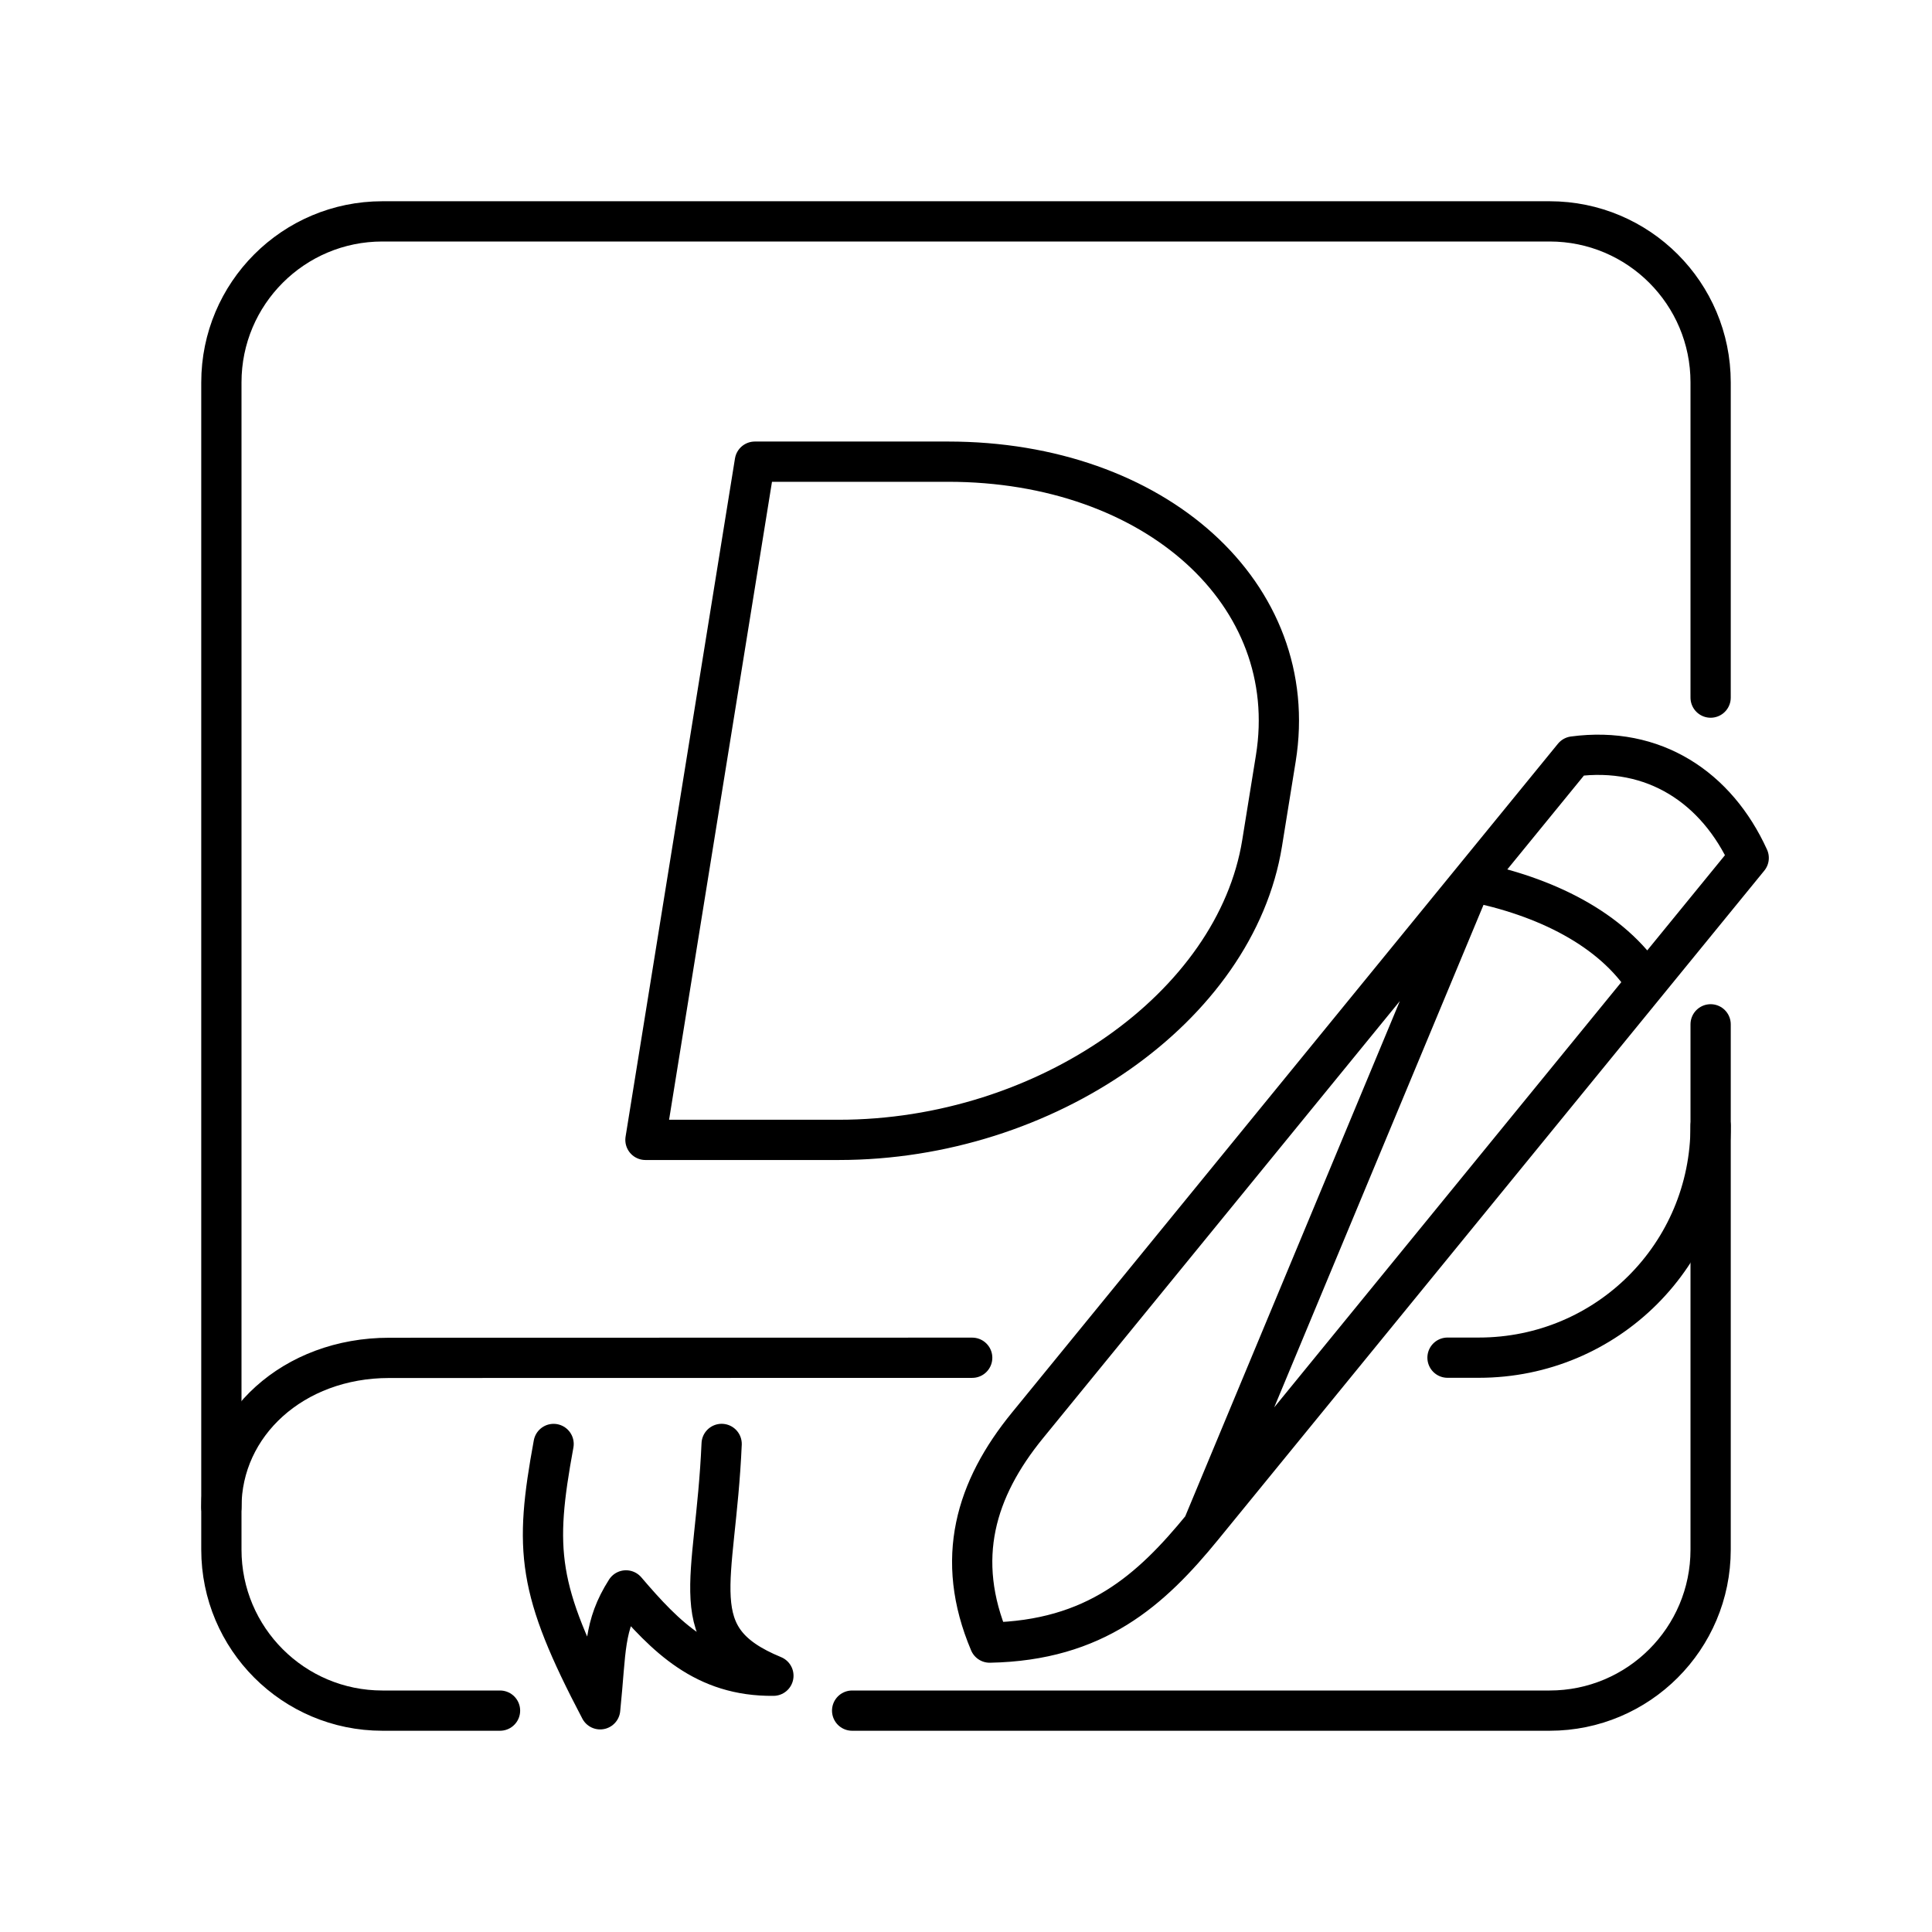
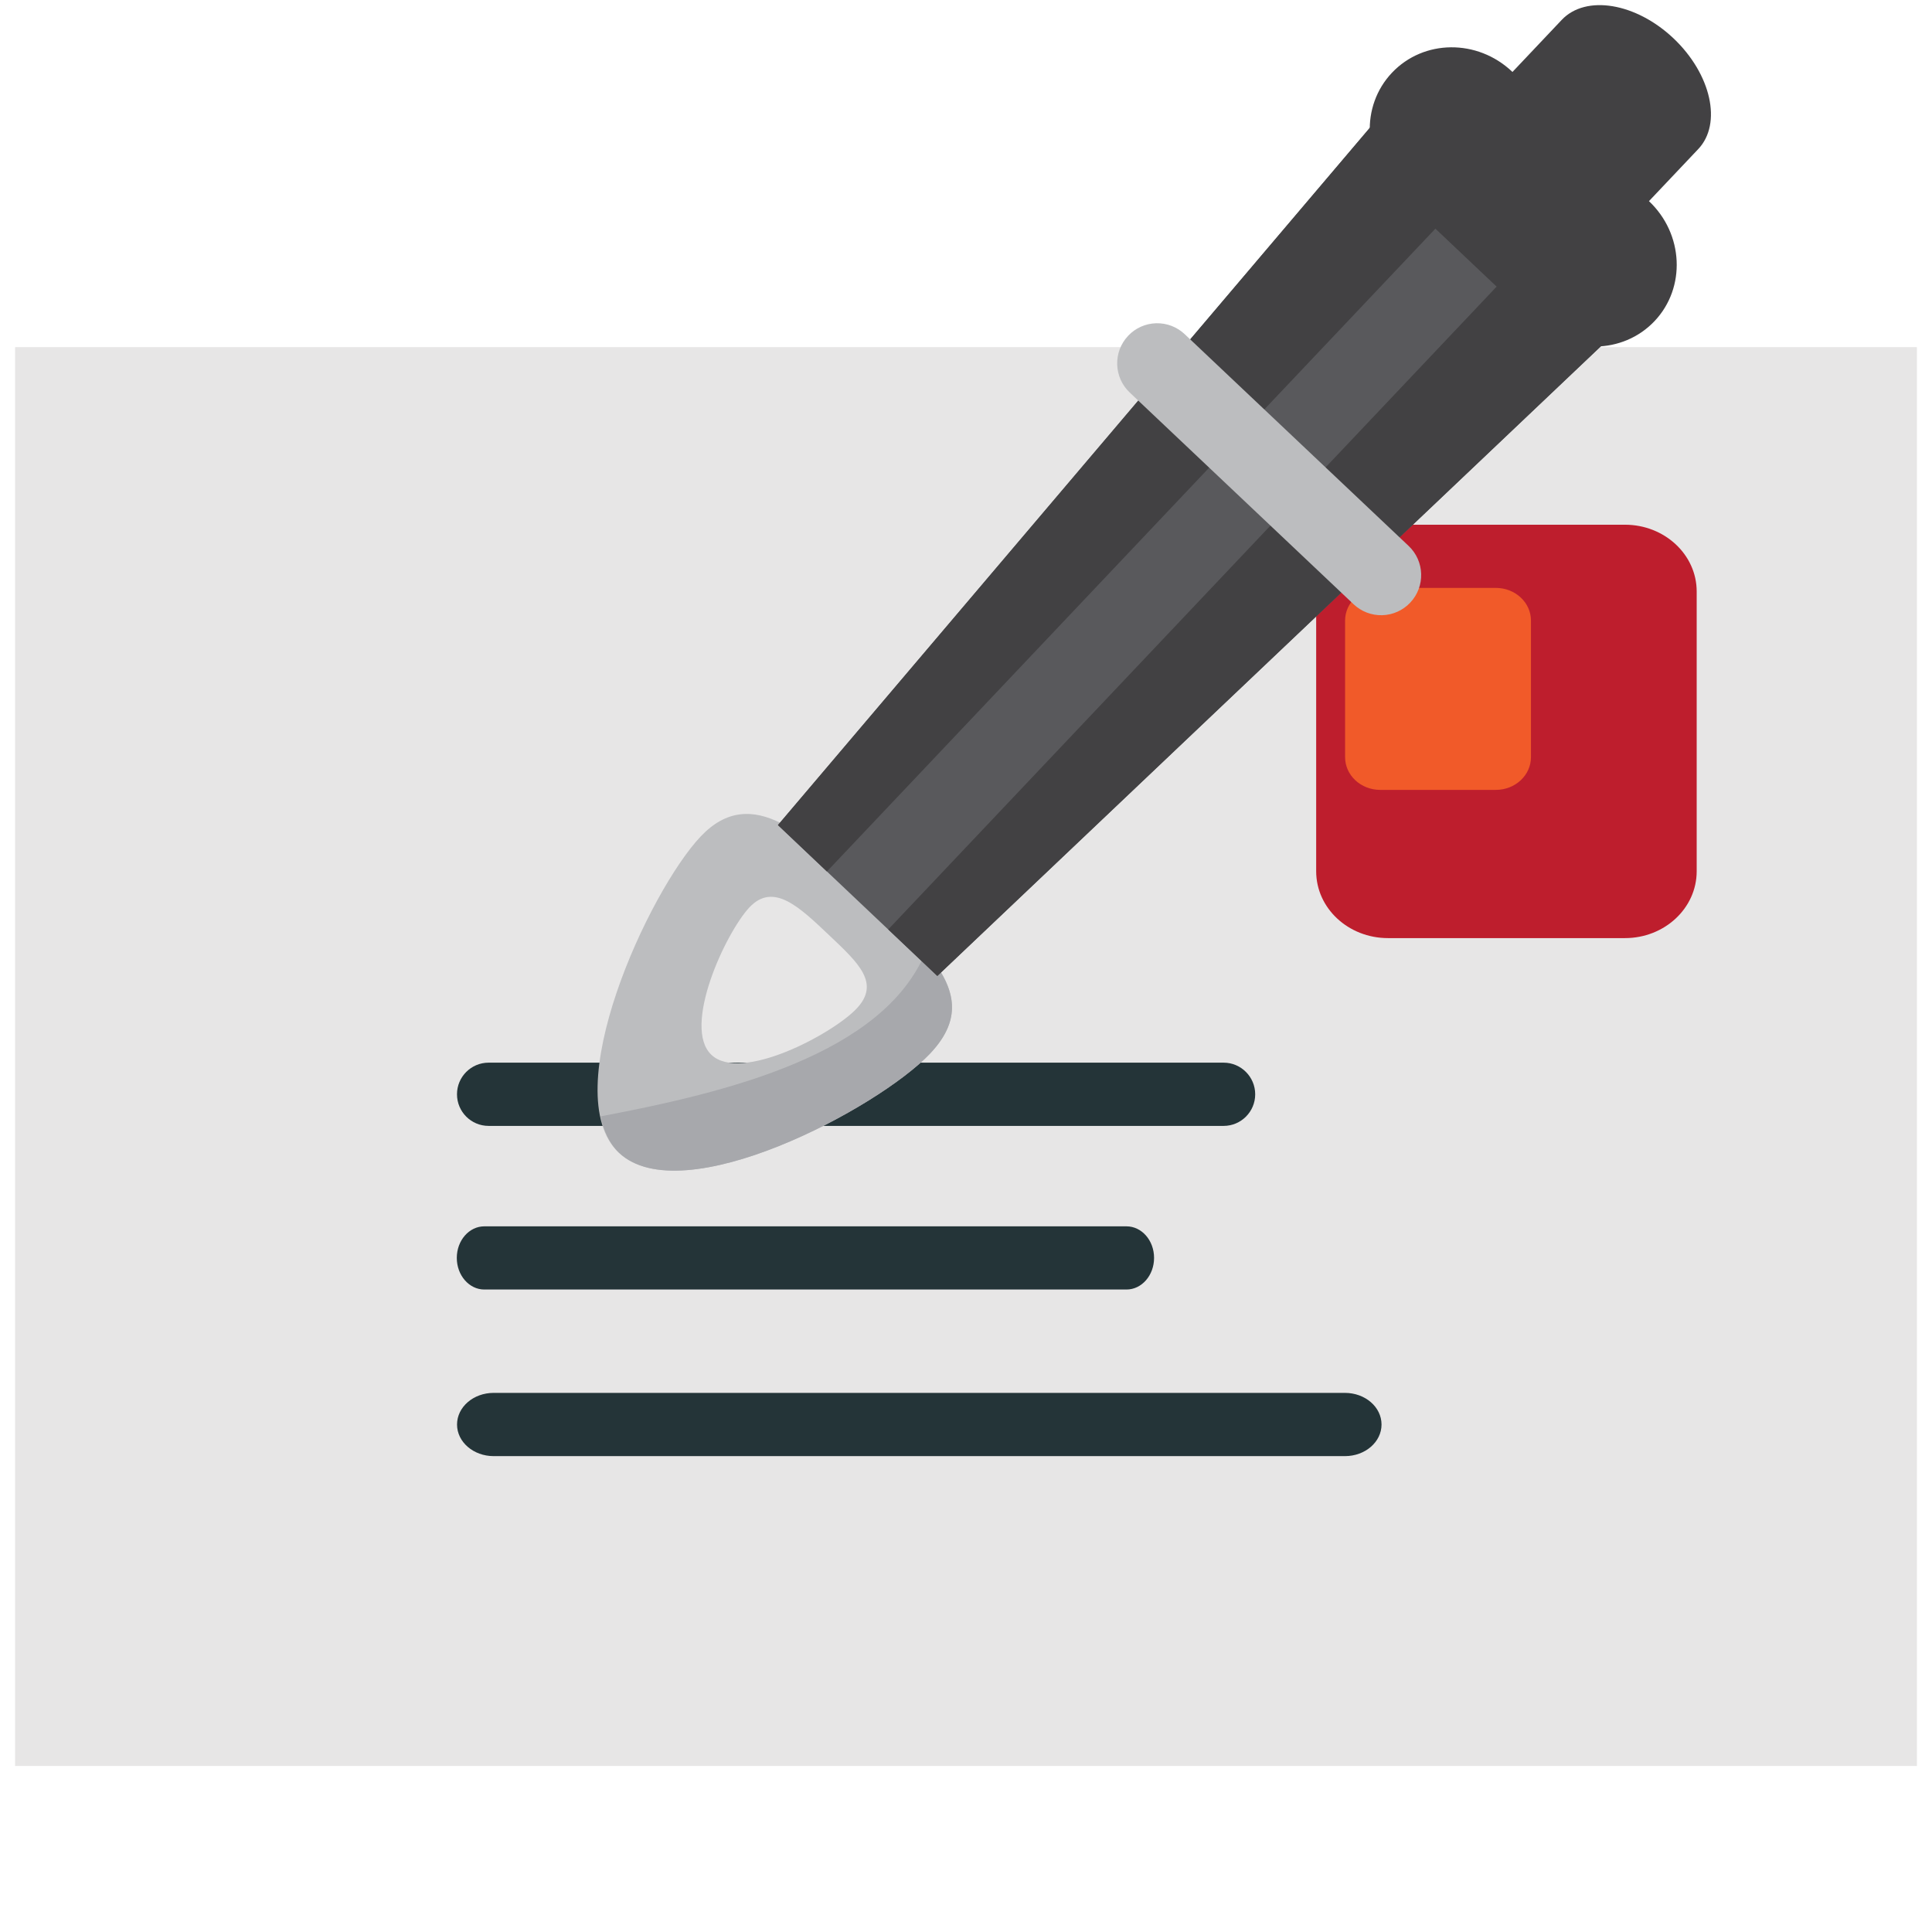
- <svg xmlns="http://www.w3.org/2000/svg" width="48" height="48" viewBox="0 0 48 48">
-   <path fill="none" stroke="currentColor" stroke-linecap="round" stroke-linejoin="round" d="M25.527 35.414c-1.285 1.574-1.821 3.314-.939 5.396c2.624-.05 4.006-1.301 5.291-2.875l6.678-16.033zm15.382-10.991l2.537-3.108c-.796-1.75-2.354-2.788-4.352-2.521l-2.537 3.108c1.81.362 3.486 1.164 4.352 2.521l-11.03 13.512m-16.125-2.06c-.485 2.641-.41 3.608 1.157 6.592c.153-1.494.077-2.063.642-2.954c.993 1.162 1.95 2.138 3.662 2.12c-2.292-.943-1.438-2.263-1.286-5.759m-1.893-7.554l2.718-16.85h4.8c5.154 0 8.8 3.301 8.143 7.372l-.34 2.106C30.7 25.02 25.99 28.32 20.836 28.32zm8.118 5.413l-14.485.003c-2.386 0-4.169 1.65-4.169 3.712m37-9.477c0 3.192-2.57 5.76-5.76 5.76h-.777" stroke-width="1" />
-   <path fill="none" stroke="currentColor" stroke-linecap="round" stroke-linejoin="round" d="M42.5 25.449V38.5a4 4 0 0 1-4 4H21.171m-8.748 0H9.5a4 4 0 0 1-4-4v-29a4 4 0 0 1 4-4h29a4 4 0 0 1 4 4v7.832" stroke-width="1" />
+ <svg xmlns="http://www.w3.org/2000/svg" width="64" height="64" viewBox="0 0 64 64">
+   <path fill="#e7e6e6" d="M.5 11.5h63v47H.5z" />
+   <path fill="#be1e2d" d="M53.829 17.382c1.312 0 2.376.991 2.376 2.212v9.268c0 1.222-1.063 2.214-2.376 2.214H45.98c-1.317 0-2.38-.992-2.38-2.214v-9.268c0-1.221 1.062-2.212 2.38-2.212z" />
+   <path fill="#f15a29" d="M49.551 19.475c.645 0 1.164.486 1.164 1.081v4.527c0 .597-.52 1.083-1.164 1.083h-3.83c-.644 0-1.163-.486-1.163-1.083v-4.527c0-.595.52-1.081 1.163-1.081z" />
+   <path fill="#243438" d="M41.58 36.25c0 .579-.47 1.047-1.046 1.047H16.186a1.047 1.047 0 1 1 0-2.095h24.348c.576 0 1.046.47 1.046 1.048m-3.35 5.42c0 .578-.409 1.047-.914 1.047H16.044c-.503 0-.912-.469-.912-1.047c0-.58.409-1.046.912-1.046h21.272c.505 0 .914.466.914 1.046m7.535 5.52c0 .577-.541 1.046-1.212 1.046h-28.2c-.67 0-1.213-.469-1.213-1.046c0-.581.543-1.049 1.213-1.049h28.2c.671.001 1.212.468 1.212 1.049" />
+   <path fill="#bcbdbf" d="M23.21 27.71c-1.714 1.812-4.808 8.489-2.712 10.474c2.101 1.984 8.598-1.472 10.312-3.285c1.709-1.807.14-3.229-1.958-5.212c-2.102-1.99-3.931-3.785-5.642-1.977m1.619 2.344c.798-.839 1.655-.003 2.635.924c.977.924 1.706 1.592.912 2.433c-.798.844-3.831 2.46-4.81 1.531c-.977-.922.467-4.04 1.263-4.888" />
+   <path fill="#a7a8ac" d="M30.668 31.523c.957 1.143 1.282 2.174.146 3.375c-1.714 1.813-8.212 5.27-10.312 3.285c-.316-.302-.502-.718-.604-1.202c4.213-.8 9.358-2.047 10.77-5.458" />
+   <path fill="#59595c" d="m25.77 27.332l5.28 4.998l22.598-21.444l-7.721-7.302z" />
+   <g fill="#424143">
+     <path d="m29.424 30.789l1.626 1.541l22.598-21.444l-2.843-2.688zm-2.032-1.919l-1.622-1.538L45.93 3.584l2.848 2.693z" />
+     <path d="M46.11 2.41c-1.046 1.106-.968 2.889.183 3.976l4.533 4.29c1.147 1.086 2.934 1.069 3.983-.039c1.047-1.105.966-2.889-.185-3.974L50.09 2.372c-1.149-1.087-2.929-1.072-3.98.038" />
+     <path d="M49.41 7.645c1.25 1.178 2.906 1.456 3.702.616l3.145-3.323c.796-.842.429-2.481-.817-3.665C54.193.091 52.531-.185 51.734.659L48.59 3.982c-.794.838-.431 2.478.82 3.663" />
+   </g>
+   <path fill="#bcbdbf" d="M37.37 11.125a1.33 1.33 0 0 0 .055 1.879l7.412 7.01a1.325 1.325 0 0 0 1.878-.05a1.33 1.33 0 0 0-.052-1.879l-7.413-7.01a1.325 1.325 0 0 0-1.88.049" />
</svg>
